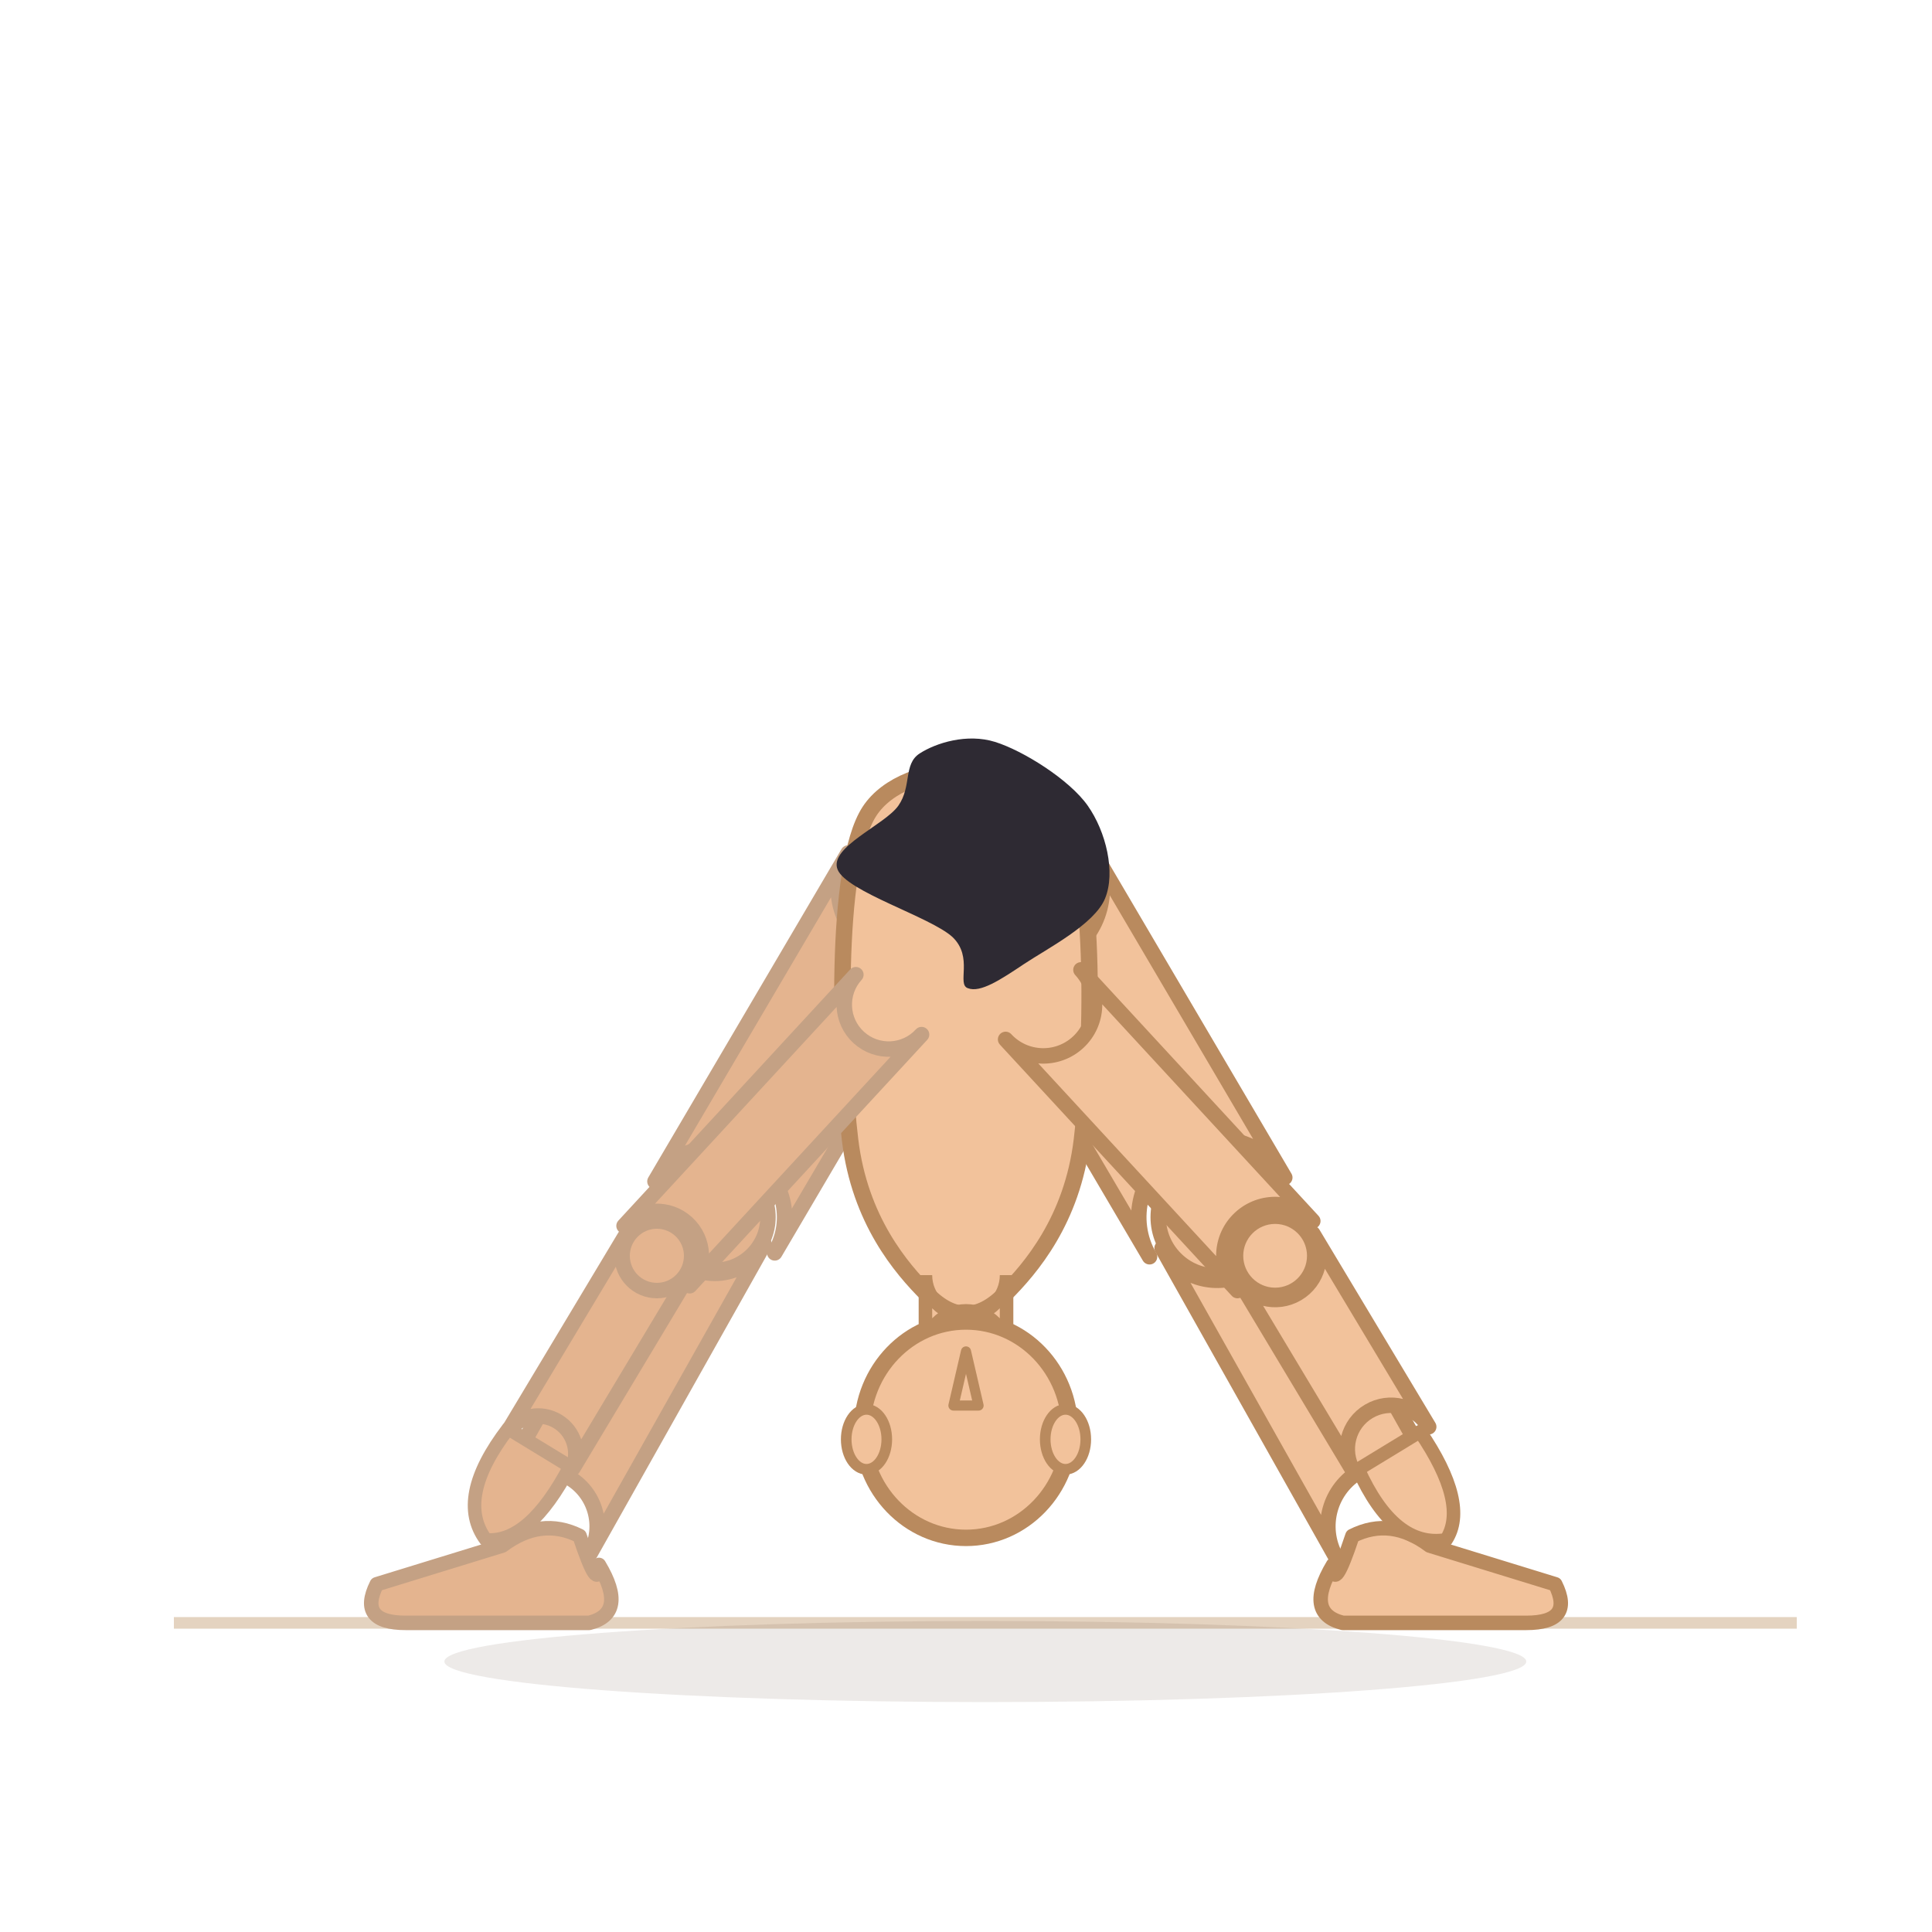
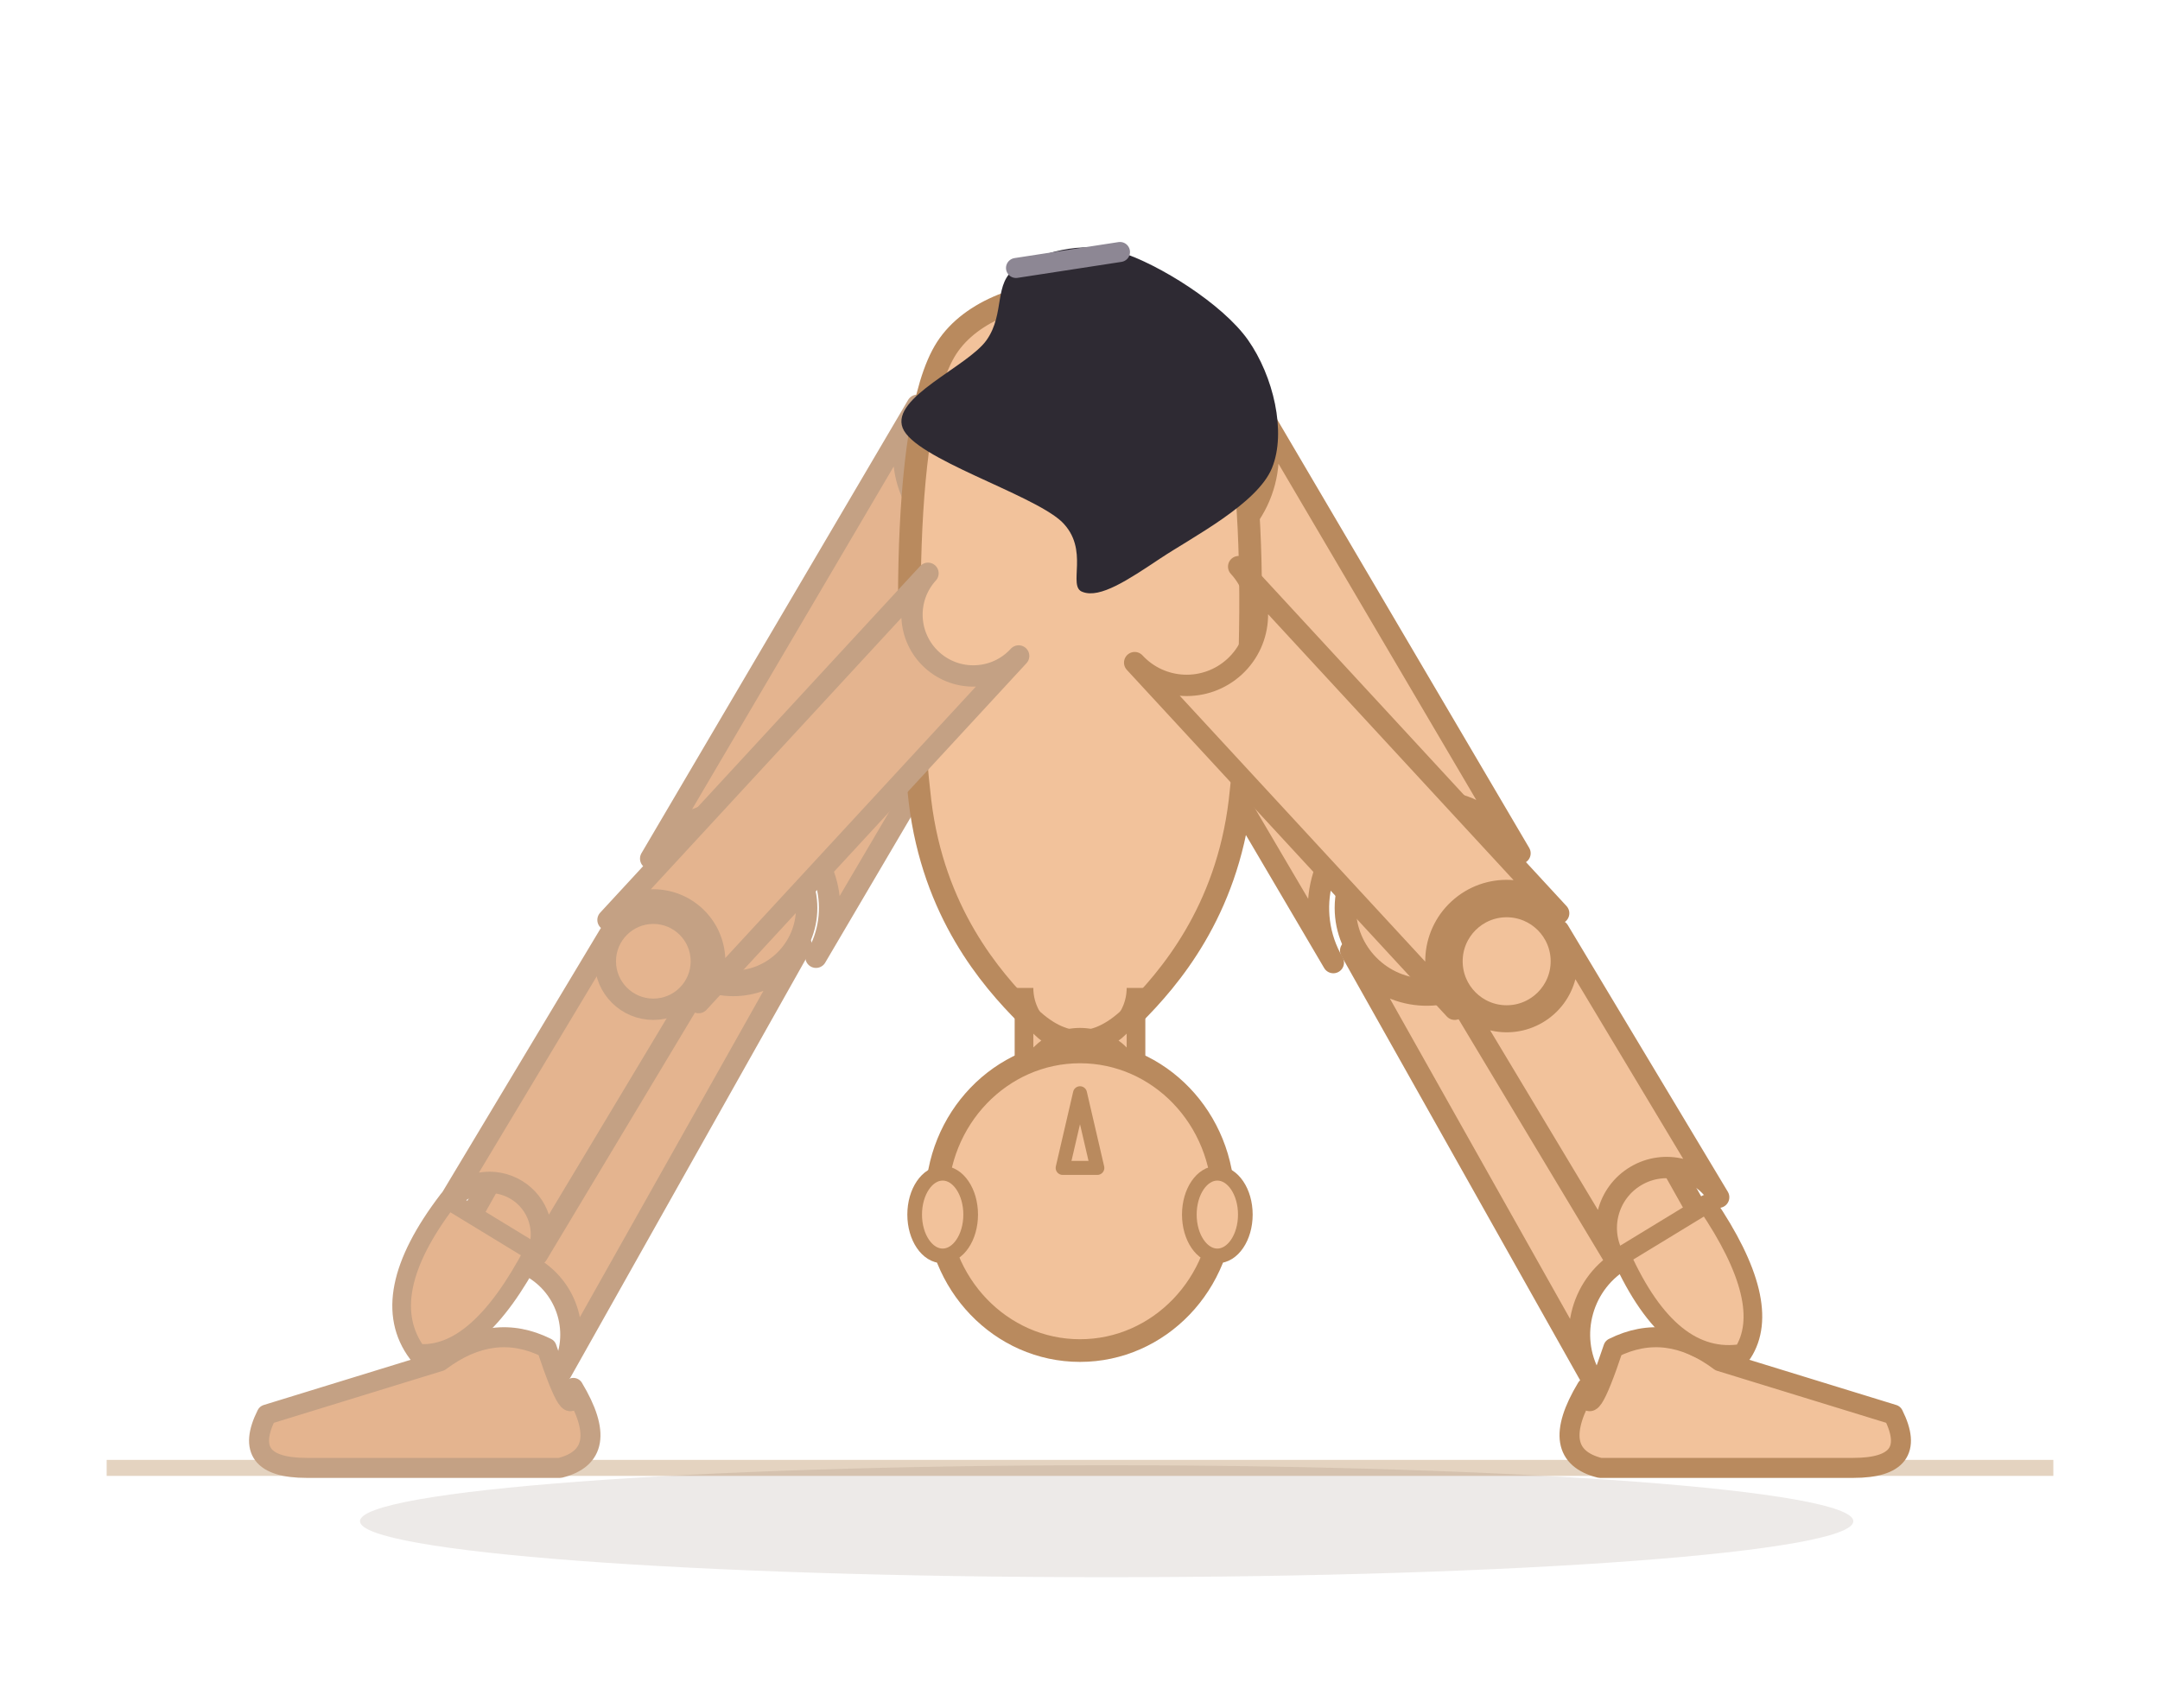
- <svg xmlns="http://www.w3.org/2000/svg" viewBox="0 0 200 200">
-   <line x1="18" y1="168" x2="186" y2="168" stroke="#e4d3c0" stroke-width="1.2" />
+ <svg xmlns="http://www.w3.org/2000/svg" viewBox="19 57.9 162 128.1">
+   <line x1="27" y1="168" x2="173" y2="168" stroke="#e4d3c0" stroke-width="1.2" />
  <ellipse cx="102" cy="172" rx="56" ry="4.2" fill="rgba(70,48,28,0.10)" />
  <path d="M 87.8,88.3 L 67.8,122.3 A 7.2 7.2 0 0 1 80.2,129.7 L 100.2,95.7 A 7.2 7.2 0 0 1 87.8,88.3 Z" fill="#e4b48f" stroke="#c4a184" stroke-width="1.6" stroke-linejoin="round" />
  <path d="M 68.9,123.2 L 50.9,155.2 A 5.8 5.8 0 0 1 61.1,160.8 L 79.1,128.8 A 5.8 5.8 0 0 1 68.9,123.2 Z" fill="#e4b48f" stroke="#c4a184" stroke-width="1.6" stroke-linejoin="round" />
  <circle cx="74" cy="126" r="5.5" fill="#e4b48f" stroke="#c4a184" stroke-width="1.6" />
  <path d="M 62,162 Q 65,167 61,168 L 42,168 Q 37,168 39,164 L 52,160 Q 56,157 60,159 Q 62,165 62,162 Z" fill="#e4b48f" stroke="#c4a184" stroke-width="1.5" stroke-linejoin="round" />
  <path d="M 99,96.1 L 119,130.1 A 8.1 8.1 0 0 1 133,121.9 L 113,87.9 A 8.1 8.1 0 0 1 99,96.1 Z" fill="#f2c29b" stroke="#b98a5e" stroke-width="1.6" stroke-linejoin="round" />
  <path d="M 120.3,129.2 L 138.3,161.2 A 6.5 6.5 0 0 1 149.7,154.8 L 131.7,122.8 A 6.5 6.5 0 0 1 120.3,129.2 Z" fill="#f2c29b" stroke="#b98a5e" stroke-width="1.6" stroke-linejoin="round" />
  <circle cx="126" cy="126" r="6.1" fill="#f2c29b" stroke="#b98a5e" stroke-width="1.6" />
  <path d="M 138,162 Q 135,167 139,168 L 158,168 Q 163,168 161,164 L 148,160 Q 144,157 140,159 Q 138,165 138,162 Z" fill="#f2c29b" stroke="#b98a5e" stroke-width="1.5" stroke-linejoin="round" />
  <path d="M 90,84 C 93.7,78.3 106.3,78.3 110,84 C 113.7,89.7 113,109.7 112,118 C 111,126.3 106.7,131.3 104,134 C 101.3,136.7 98.7,136.7 96,134 C 93.3,131.3 89,126.3 88,118 C 87,109.7 86.3,89.7 90,84 Z" fill="#f2c29b" stroke="#b98a5e" stroke-width="1.7" stroke-linejoin="round" />
+   <path d="M 95.8,132 L 95.8,139.9 A 4.2 4.2 0 0 1 104.2,139.9 L 104.2,132 A 4.2 4.2 0 0 1 95.8,132 Z" fill="#f2c29b" stroke="#b98a5e" stroke-width="1.4" />
+   <ellipse cx="100" cy="148" rx="10.752" ry="11.2" fill="#f2c29b" stroke="#b98a5e" stroke-width="1.7" />
+   <ellipse cx="89.7" cy="149" rx="2.1" ry="3.1" fill="#f2c29b" stroke="#b98a5e" stroke-width="1.1" />
+   <ellipse cx="110.3" cy="149" rx="2.1" ry="3.1" fill="#f2c29b" stroke="#b98a5e" stroke-width="1.1" />
+   <path d="M 101.3,145.5 L 100,139.9 L 98.7,145.5 Z" fill="#f2c29b" stroke="#b98a5e" stroke-width="1.05" stroke-linejoin="round" />
  <path d="M 88.6,100.9 L 64.6,126.9 A 4.6 4.6 0 0 1 71.4,133.1 L 95.4,107.1 A 4.6 4.6 0 0 1 88.6,100.9 Z" fill="#e4b48f" stroke="#c4a184" stroke-width="1.6" stroke-linejoin="round" />
  <path d="M 64.7,128 L 52.7,148 A 3.9 3.9 0 0 1 59.3,152 L 71.3,132 A 3.9 3.9 0 0 1 64.7,128 Z" fill="#e4b48f" stroke="#c4a184" stroke-width="1.6" stroke-linejoin="round" />
  <circle cx="68" cy="130" r="3.6" fill="#e4b48f" stroke="#c4a184" stroke-width="1.6" />
  <path d="M 52.6,147.9 Q 47.1,155.1 50.3,159.4 Q 54.8,159.8 59,151.8 Z" fill="#e4b48f" stroke="#c4a184" stroke-width="1.4" stroke-linejoin="round" />
  <path d="M 104.1,107.6 L 128.1,133.6 A 5.3 5.3 0 0 1 135.9,126.4 L 111.9,100.4 A 5.3 5.3 0 0 1 104.1,107.6 Z" fill="#f2c29b" stroke="#b98a5e" stroke-width="1.6" stroke-linejoin="round" />
  <path d="M 128.1,132.3 L 140.1,152.3 A 4.5 4.5 0 0 1 147.9,147.7 L 135.9,127.7 A 4.5 4.5 0 0 1 128.1,132.3 Z" fill="#f2c29b" stroke="#b98a5e" stroke-width="1.6" stroke-linejoin="round" />
  <circle cx="132" cy="130" r="4.1" fill="#f2c29b" stroke="#b98a5e" stroke-width="1.6" />
  <path d="M 140.6,152.1 Q 144.3,160.3 149.7,159.4 Q 152.1,155.7 147,148.2 Z" fill="#f2c29b" stroke="#b98a5e" stroke-width="1.4" stroke-linejoin="round" />
-   <path d="M 95.8,132 L 95.8,139.9 A 4.2 4.2 0 0 1 104.2,139.9 L 104.2,132 A 4.2 4.2 0 0 1 95.8,132 Z" fill="#f2c29b" stroke="#b98a5e" stroke-width="1.4" />
-   <ellipse cx="100" cy="148" rx="10.752" ry="11.2" fill="#f2c29b" stroke="#b98a5e" stroke-width="1.7" />
-   <ellipse cx="89.7" cy="149" rx="2.1" ry="3.1" fill="#f2c29b" stroke="#b98a5e" stroke-width="1.1" />
-   <ellipse cx="110.3" cy="149" rx="2.1" ry="3.1" fill="#f2c29b" stroke="#b98a5e" stroke-width="1.1" />
-   <path d="M 101.3,145.5 L 100,139.9 L 98.7,145.5 Z" fill="#f2c29b" stroke="#b98a5e" stroke-width="1.05" stroke-linejoin="round" />
  <g data-shorts="1">
    <path d="M 95.2,78 C 96.9,76.9 100.1,75.9 103,76.8 C 105.9,77.7 110.7,80.7 112.6,83.4 C 114.5,86.1 115.5,90.3 114.4,93 C 113.3,95.7 108.4,98.2 106,99.8 C 103.6,101.4 101.5,102.8 100.2,102.3 C 99,101.9 100.8,99.1 98.6,97 C 96.3,94.9 87.6,92.3 86.7,90 C 85.8,87.7 91.6,85.4 93,83.4 C 94.4,81.4 93.5,79.1 95.2,78 Z" fill="#2e2a33" />
+     <path d="M 95.2,78 L 103,76.8" fill="none" stroke="#8d8794" stroke-width="1.5" stroke-linecap="round" />
  </g>
</svg>
